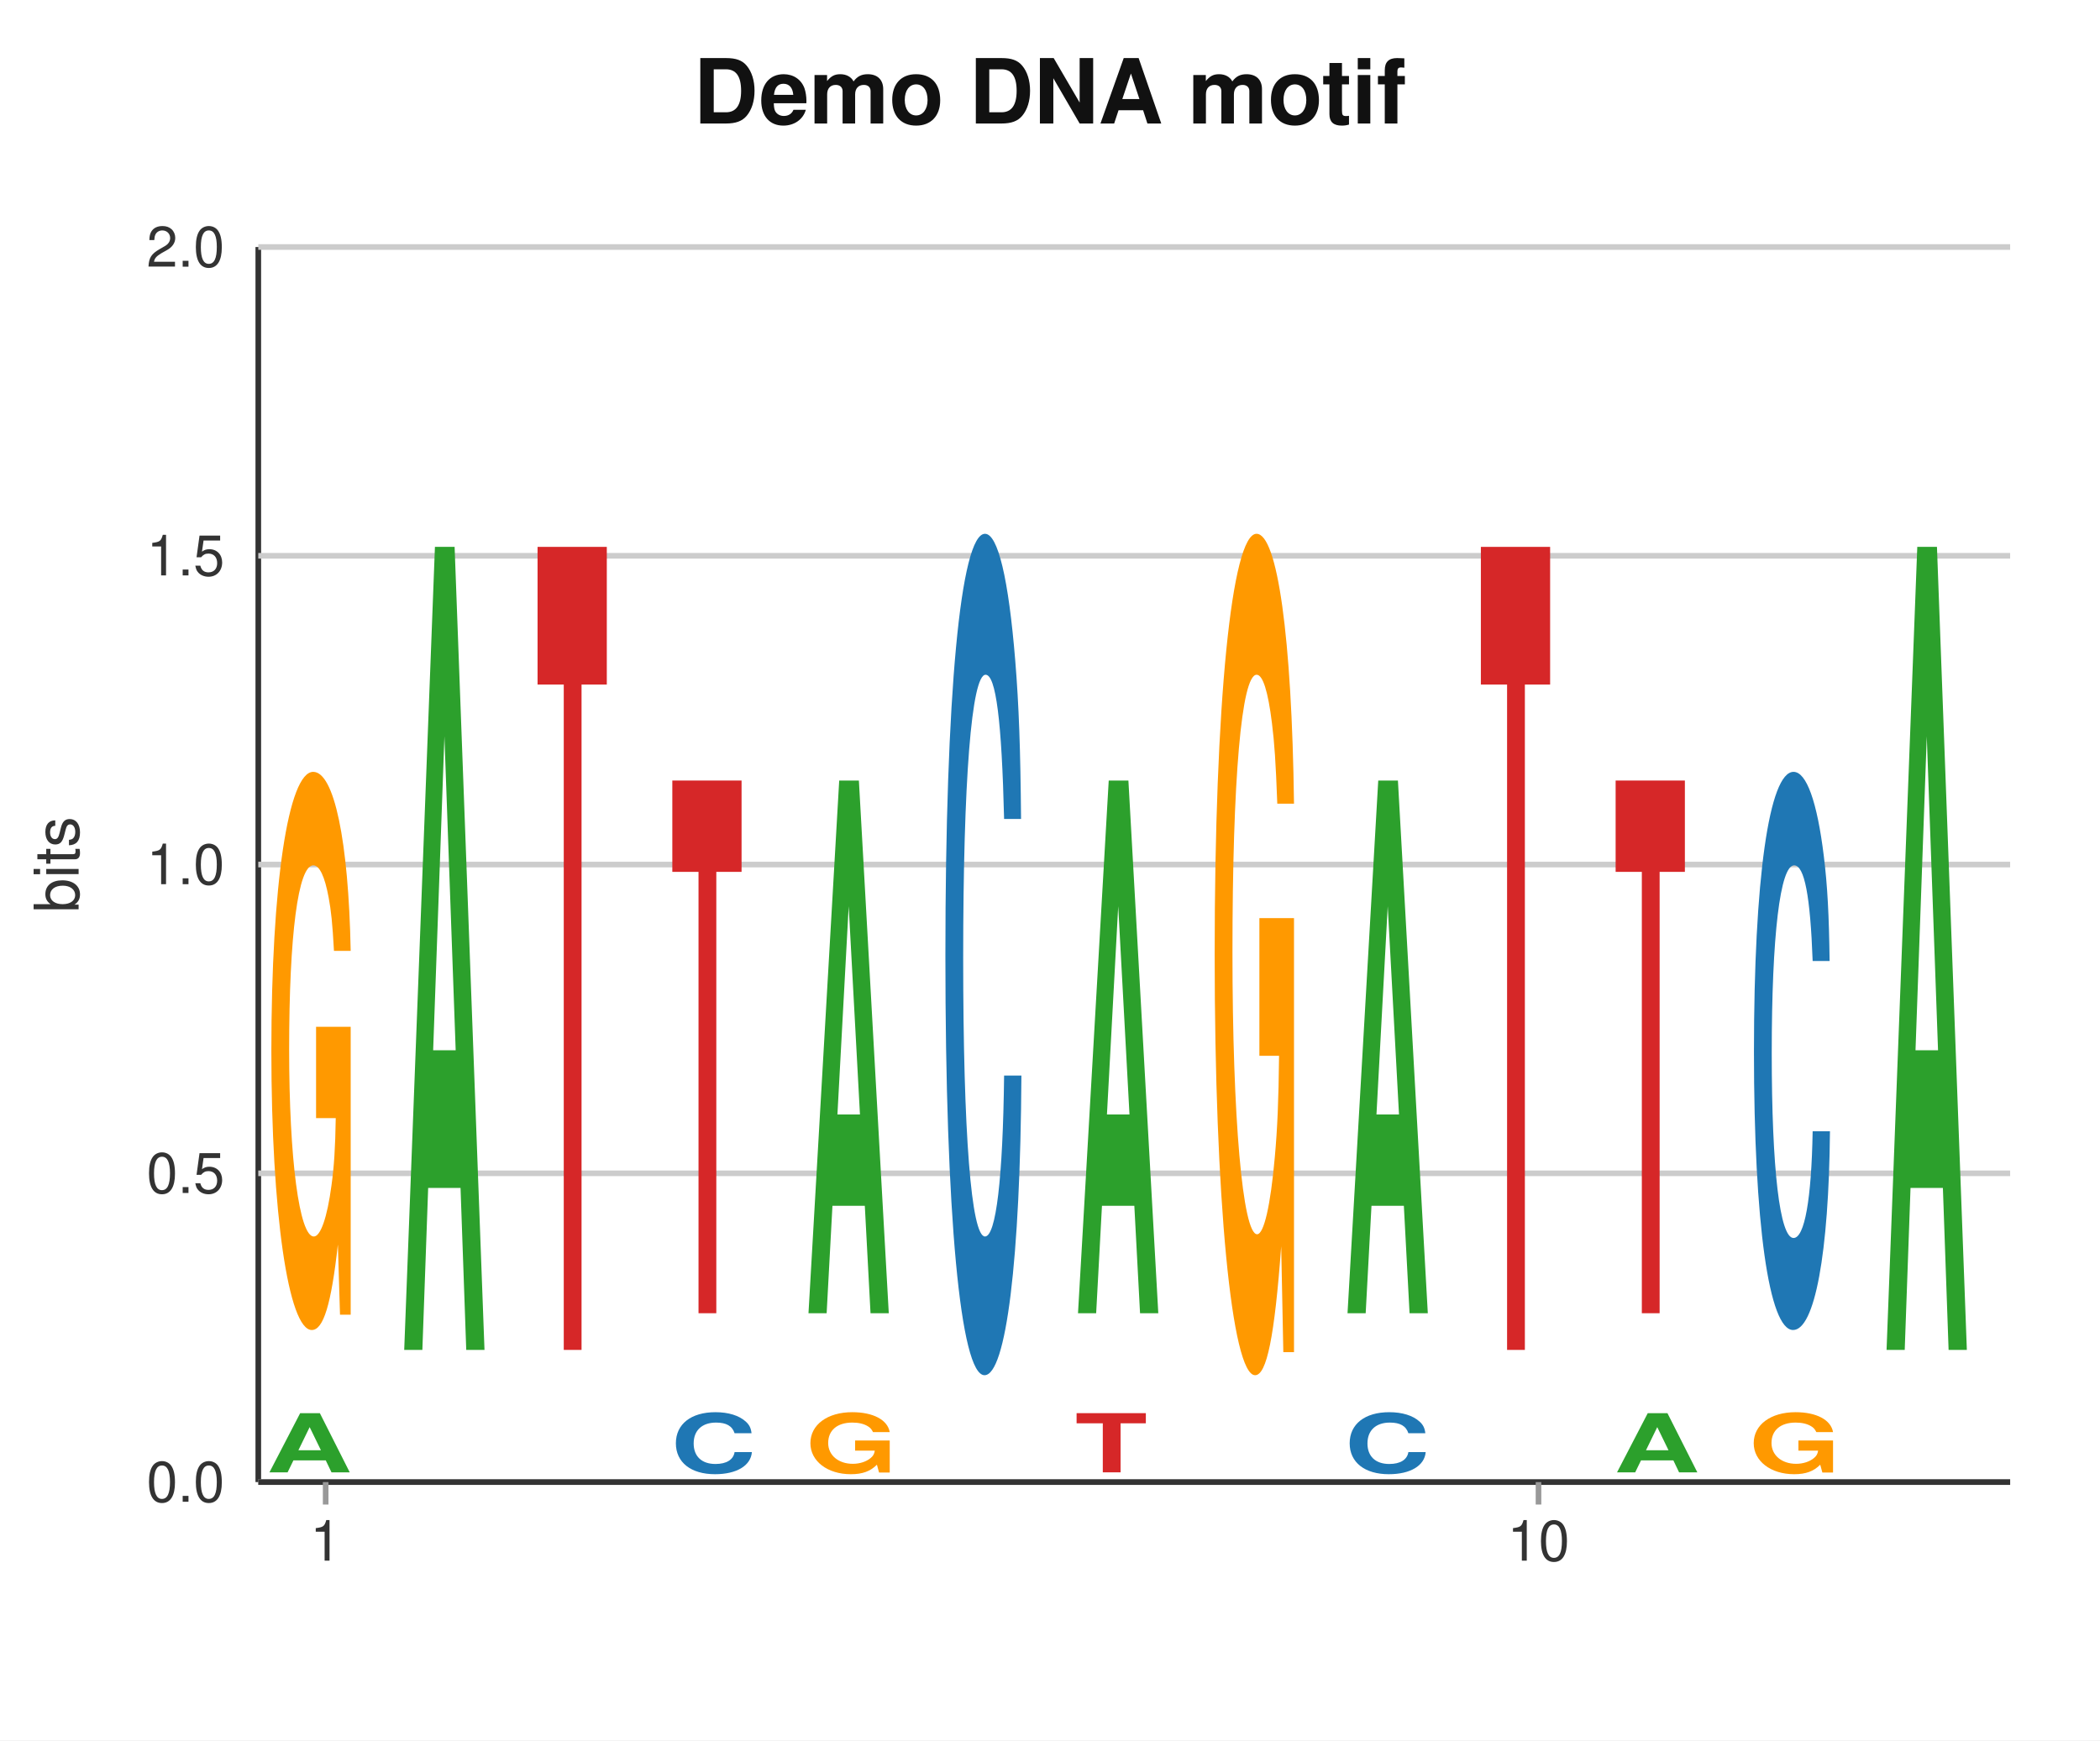
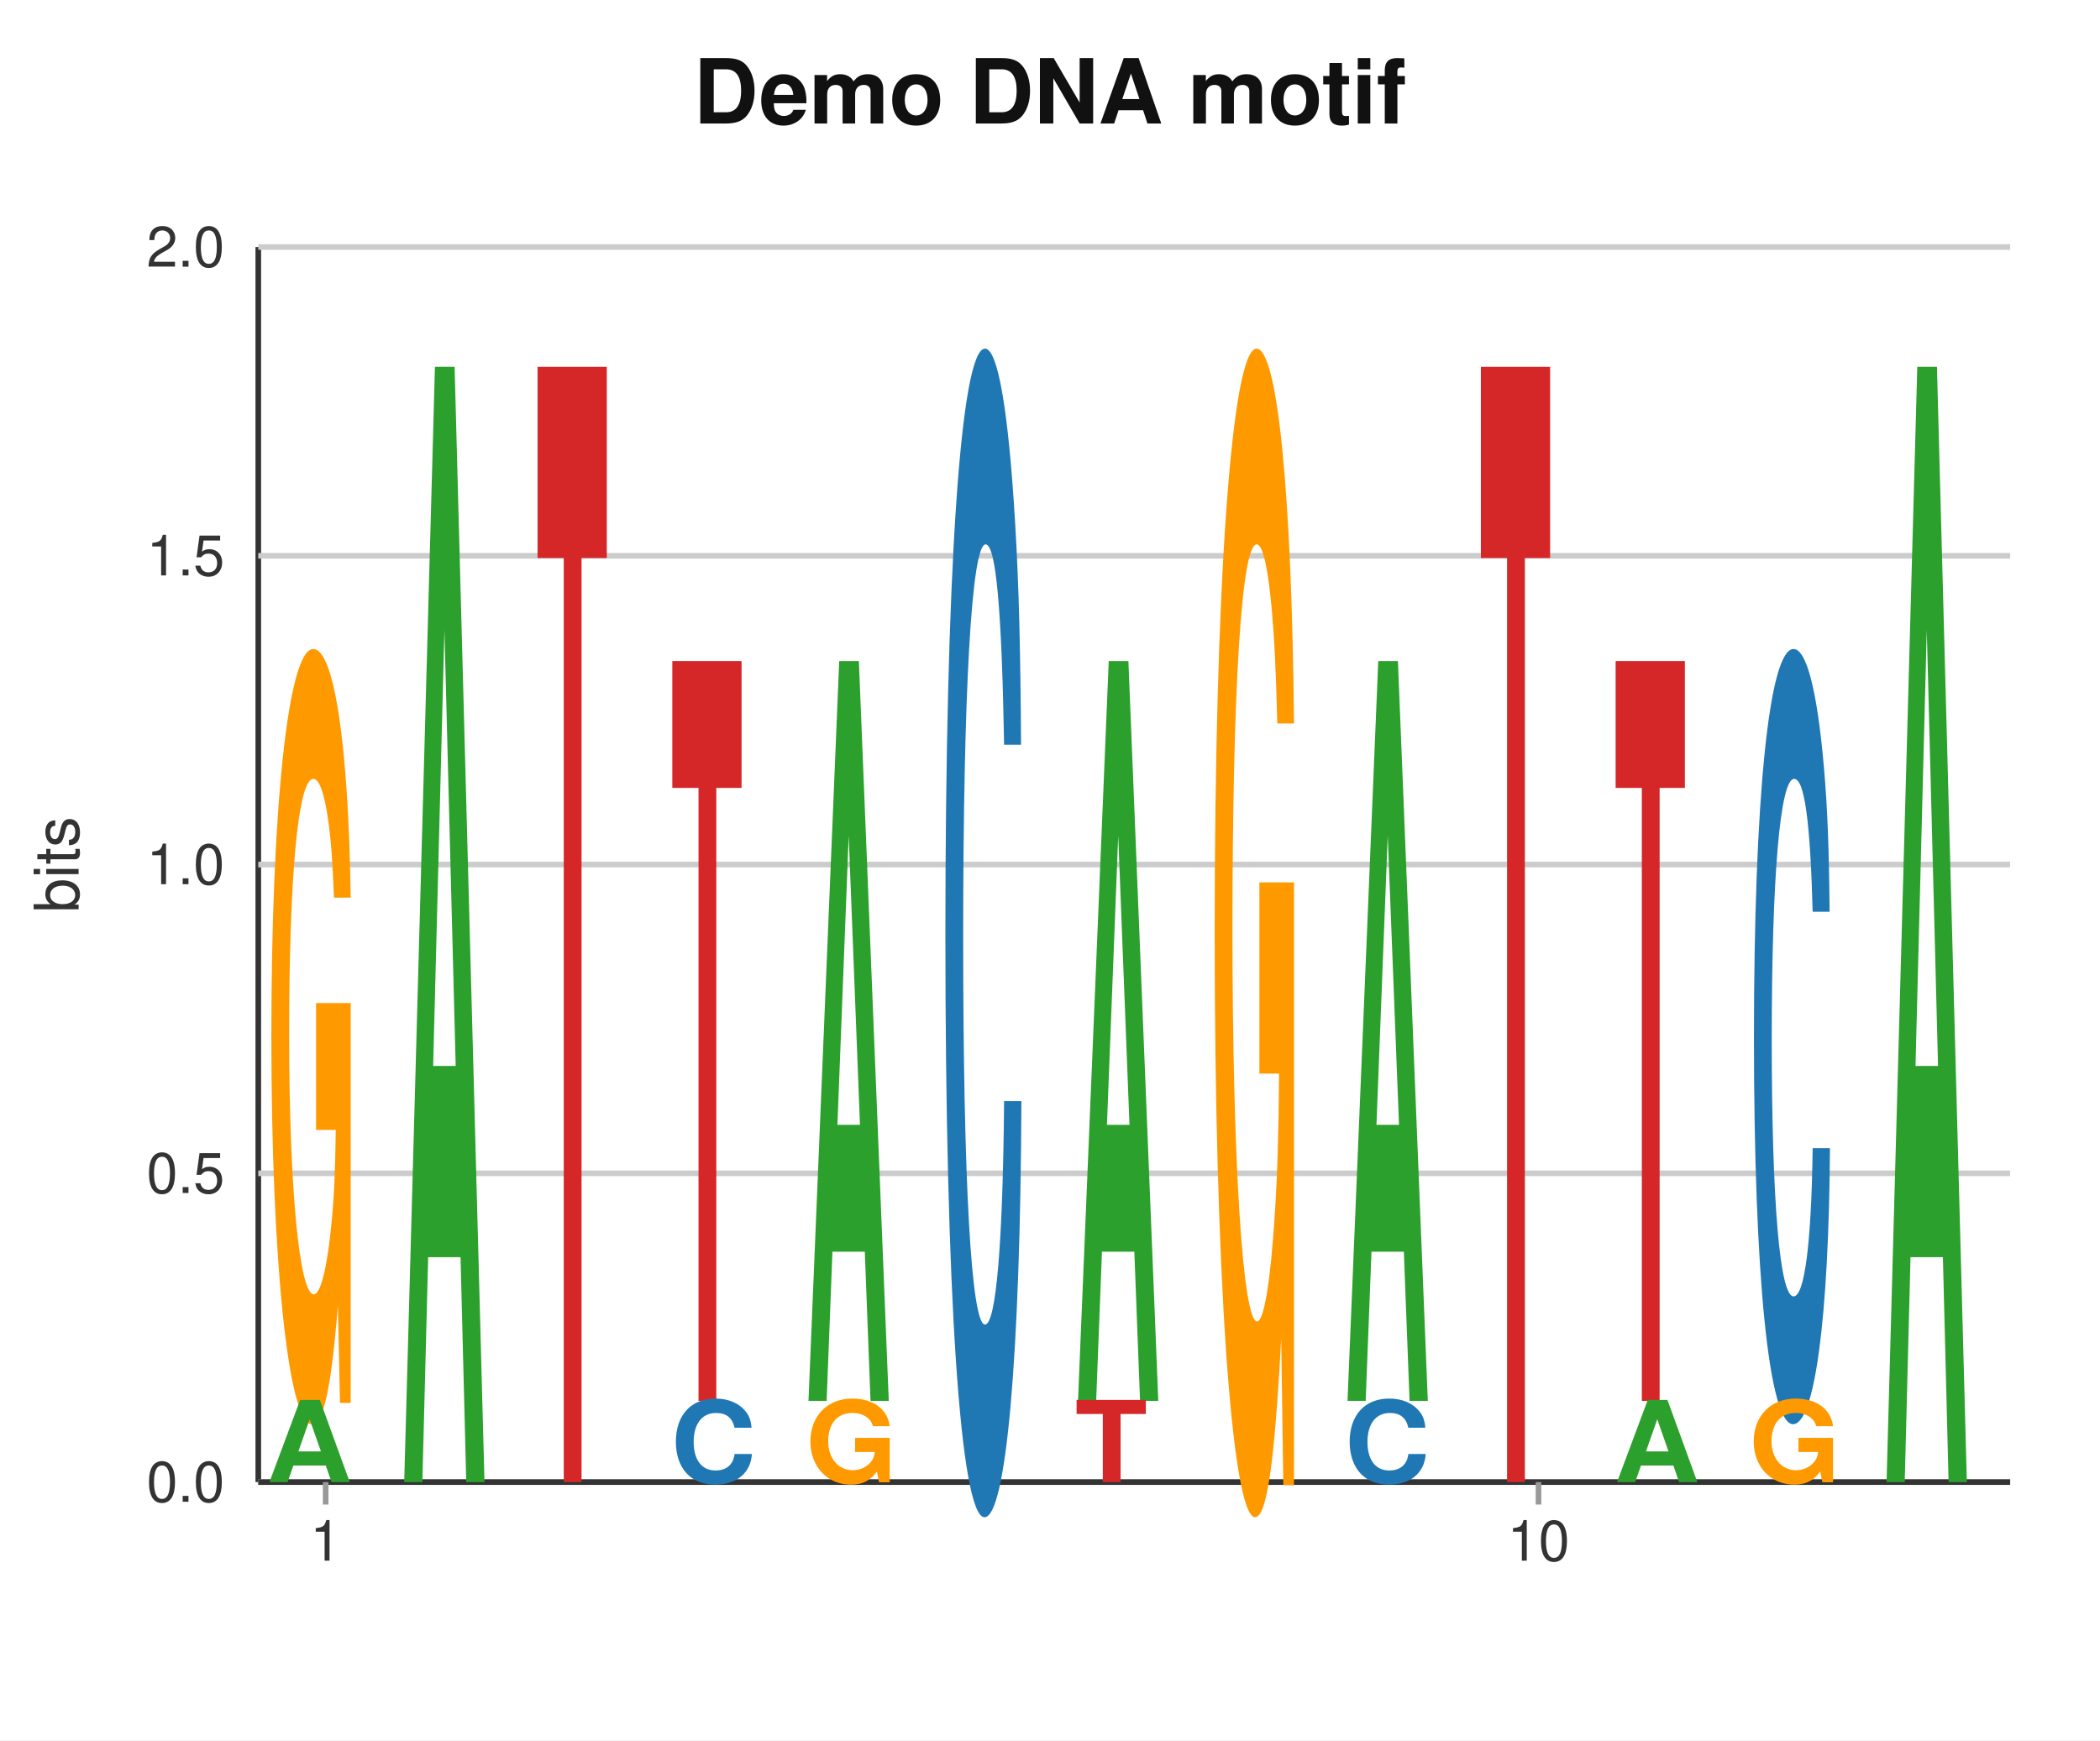
<svg xmlns="http://www.w3.org/2000/svg" viewBox="0 0 374.0 310.0" width="374.0" height="310.0" font-family="Helvetica, Arial, sans-serif">
  <rect x="0" y="0" width="374.0" height="310.0" fill="#ffffff" />
  <text x="187.0" y="22" text-anchor="middle" font-size="16" font-weight="bold" fill="#111">Demo DNA motif</text>
  <line x1="46.0" y1="44.0" x2="46.0" y2="264.0" stroke="#333" stroke-width="1" />
  <line x1="46.0" y1="264.0" x2="358.0" y2="264.0" stroke="#ccc" stroke-width="1" />
  <text x="40.0" y="267.5" text-anchor="end" font-size="10" fill="#333">0.0</text>
  <line x1="46.0" y1="209.0" x2="358.0" y2="209.0" stroke="#ccc" stroke-width="1" />
  <text x="40.0" y="212.5" text-anchor="end" font-size="10" fill="#333">0.5</text>
  <line x1="46.0" y1="154.0" x2="358.0" y2="154.0" stroke="#ccc" stroke-width="1" />
  <text x="40.0" y="157.5" text-anchor="end" font-size="10" fill="#333">1.0</text>
  <line x1="46.0" y1="99.0" x2="358.0" y2="99.0" stroke="#ccc" stroke-width="1" />
  <text x="40.0" y="102.5" text-anchor="end" font-size="10" fill="#333">1.5</text>
  <line x1="46.0" y1="44.0" x2="358.0" y2="44.0" stroke="#ccc" stroke-width="1" />
  <text x="40.0" y="47.5" text-anchor="end" font-size="10" fill="#333">2.0</text>
  <text x="14" y="154.0" text-anchor="middle" font-size="11" fill="#333" transform="rotate(-90 14 154.0)">bits</text>
  <line x1="46.0" y1="264.0" x2="358.0" y2="264.0" stroke="#333" stroke-width="1" />
-   <g transform="translate(47.44,119.39) scale(0.2112,1.3015)">
+   <g transform="translate(47.44,90.47) scale(0.2112,1.8076)">
    <text x="0" y="88" font-size="100" font-weight="bold" textLength="100" lengthAdjust="spacingAndGlyphs" fill="#ff9900">G</text>
  </g>
-   <g transform="translate(47.44,249.54) scale(0.2112,0.1446)">
+   <g transform="translate(47.44,246.33) scale(0.2112,0.2008)">
    <text x="0" y="88" font-size="100" font-weight="bold" textLength="100" lengthAdjust="spacingAndGlyphs" fill="#2ca02c">A</text>
  </g>
  <text x="58.0" y="278.0" text-anchor="middle" font-size="10" fill="#333">1</text>
  <line x1="58.0" y1="264.0" x2="58.0" y2="268.0" stroke="#999" stroke-width="1" />
-   <g transform="translate(71.44,67.80) scale(0.2112,1.962)">
+   <g transform="translate(71.44,24.21) scale(0.2112,2.7249)">
    <text x="0" y="88" font-size="100" font-weight="bold" textLength="100" lengthAdjust="spacingAndGlyphs" fill="#2ca02c">A</text>
  </g>
-   <g transform="translate(95.44,67.80) scale(0.2112,1.962)">
+   <g transform="translate(95.44,24.21) scale(0.2112,2.7249)">
    <text x="0" y="88" font-size="100" font-weight="bold" textLength="100" lengthAdjust="spacingAndGlyphs" fill="#d62728">T</text>
  </g>
-   <g transform="translate(119.44,119.39) scale(0.2112,1.3015)">
+   <g transform="translate(119.44,90.47) scale(0.2112,1.8076)">
    <text x="0" y="88" font-size="100" font-weight="bold" textLength="100" lengthAdjust="spacingAndGlyphs" fill="#d62728">T</text>
  </g>
-   <g transform="translate(119.44,249.54) scale(0.2112,0.1446)">
+   <g transform="translate(119.44,246.33) scale(0.2112,0.2008)">
    <text x="0" y="88" font-size="100" font-weight="bold" textLength="100" lengthAdjust="spacingAndGlyphs" fill="#1f77b4">C</text>
  </g>
-   <g transform="translate(143.44,119.39) scale(0.2112,1.3015)">
+   <g transform="translate(143.44,90.47) scale(0.2112,1.8076)">
    <text x="0" y="88" font-size="100" font-weight="bold" textLength="100" lengthAdjust="spacingAndGlyphs" fill="#2ca02c">A</text>
  </g>
-   <g transform="translate(143.44,249.54) scale(0.2112,0.1446)">
+   <g transform="translate(143.44,246.33) scale(0.2112,0.2008)">
    <text x="0" y="88" font-size="100" font-weight="bold" textLength="100" lengthAdjust="spacingAndGlyphs" fill="#ff9900">G</text>
  </g>
-   <g transform="translate(167.44,67.80) scale(0.2112,1.962)">
+   <g transform="translate(167.44,24.21) scale(0.2112,2.7249)">
    <text x="0" y="88" font-size="100" font-weight="bold" textLength="100" lengthAdjust="spacingAndGlyphs" fill="#1f77b4">C</text>
  </g>
-   <g transform="translate(191.44,119.39) scale(0.2112,1.3015)">
+   <g transform="translate(191.44,90.47) scale(0.2112,1.8076)">
    <text x="0" y="88" font-size="100" font-weight="bold" textLength="100" lengthAdjust="spacingAndGlyphs" fill="#2ca02c">A</text>
  </g>
-   <g transform="translate(191.44,249.54) scale(0.2112,0.1446)">
+   <g transform="translate(191.44,246.33) scale(0.2112,0.2008)">
    <text x="0" y="88" font-size="100" font-weight="bold" textLength="100" lengthAdjust="spacingAndGlyphs" fill="#d62728">T</text>
  </g>
-   <g transform="translate(215.44,67.80) scale(0.2112,1.962)">
+   <g transform="translate(215.44,24.21) scale(0.2112,2.7249)">
    <text x="0" y="88" font-size="100" font-weight="bold" textLength="100" lengthAdjust="spacingAndGlyphs" fill="#ff9900">G</text>
  </g>
-   <g transform="translate(239.44,119.39) scale(0.2112,1.3015)">
+   <g transform="translate(239.44,90.47) scale(0.2112,1.8076)">
    <text x="0" y="88" font-size="100" font-weight="bold" textLength="100" lengthAdjust="spacingAndGlyphs" fill="#2ca02c">A</text>
  </g>
-   <g transform="translate(239.44,249.54) scale(0.2112,0.1446)">
+   <g transform="translate(239.44,246.33) scale(0.2112,0.2008)">
    <text x="0" y="88" font-size="100" font-weight="bold" textLength="100" lengthAdjust="spacingAndGlyphs" fill="#1f77b4">C</text>
  </g>
-   <g transform="translate(263.44,67.80) scale(0.2112,1.962)">
+   <g transform="translate(263.44,24.21) scale(0.2112,2.7249)">
    <text x="0" y="88" font-size="100" font-weight="bold" textLength="100" lengthAdjust="spacingAndGlyphs" fill="#d62728">T</text>
  </g>
  <text x="274.0" y="278.0" text-anchor="middle" font-size="10" fill="#333">10</text>
  <line x1="274.0" y1="264.0" x2="274.0" y2="268.0" stroke="#999" stroke-width="1" />
-   <g transform="translate(287.44,119.39) scale(0.2112,1.3015)">
+   <g transform="translate(287.44,90.47) scale(0.2112,1.8076)">
    <text x="0" y="88" font-size="100" font-weight="bold" textLength="100" lengthAdjust="spacingAndGlyphs" fill="#d62728">T</text>
  </g>
-   <g transform="translate(287.44,249.54) scale(0.2112,0.1446)">
+   <g transform="translate(287.44,246.33) scale(0.2112,0.2008)">
    <text x="0" y="88" font-size="100" font-weight="bold" textLength="100" lengthAdjust="spacingAndGlyphs" fill="#2ca02c">A</text>
  </g>
-   <g transform="translate(311.44,119.39) scale(0.2112,1.3015)">
+   <g transform="translate(311.44,90.47) scale(0.2112,1.8076)">
    <text x="0" y="88" font-size="100" font-weight="bold" textLength="100" lengthAdjust="spacingAndGlyphs" fill="#1f77b4">C</text>
  </g>
-   <g transform="translate(311.44,249.54) scale(0.2112,0.1446)">
+   <g transform="translate(311.44,246.33) scale(0.2112,0.2008)">
    <text x="0" y="88" font-size="100" font-weight="bold" textLength="100" lengthAdjust="spacingAndGlyphs" fill="#ff9900">G</text>
  </g>
-   <g transform="translate(335.44,67.80) scale(0.2112,1.962)">
+   <g transform="translate(335.44,24.21) scale(0.2112,2.7249)">
    <text x="0" y="88" font-size="100" font-weight="bold" textLength="100" lengthAdjust="spacingAndGlyphs" fill="#2ca02c">A</text>
  </g>
</svg>
